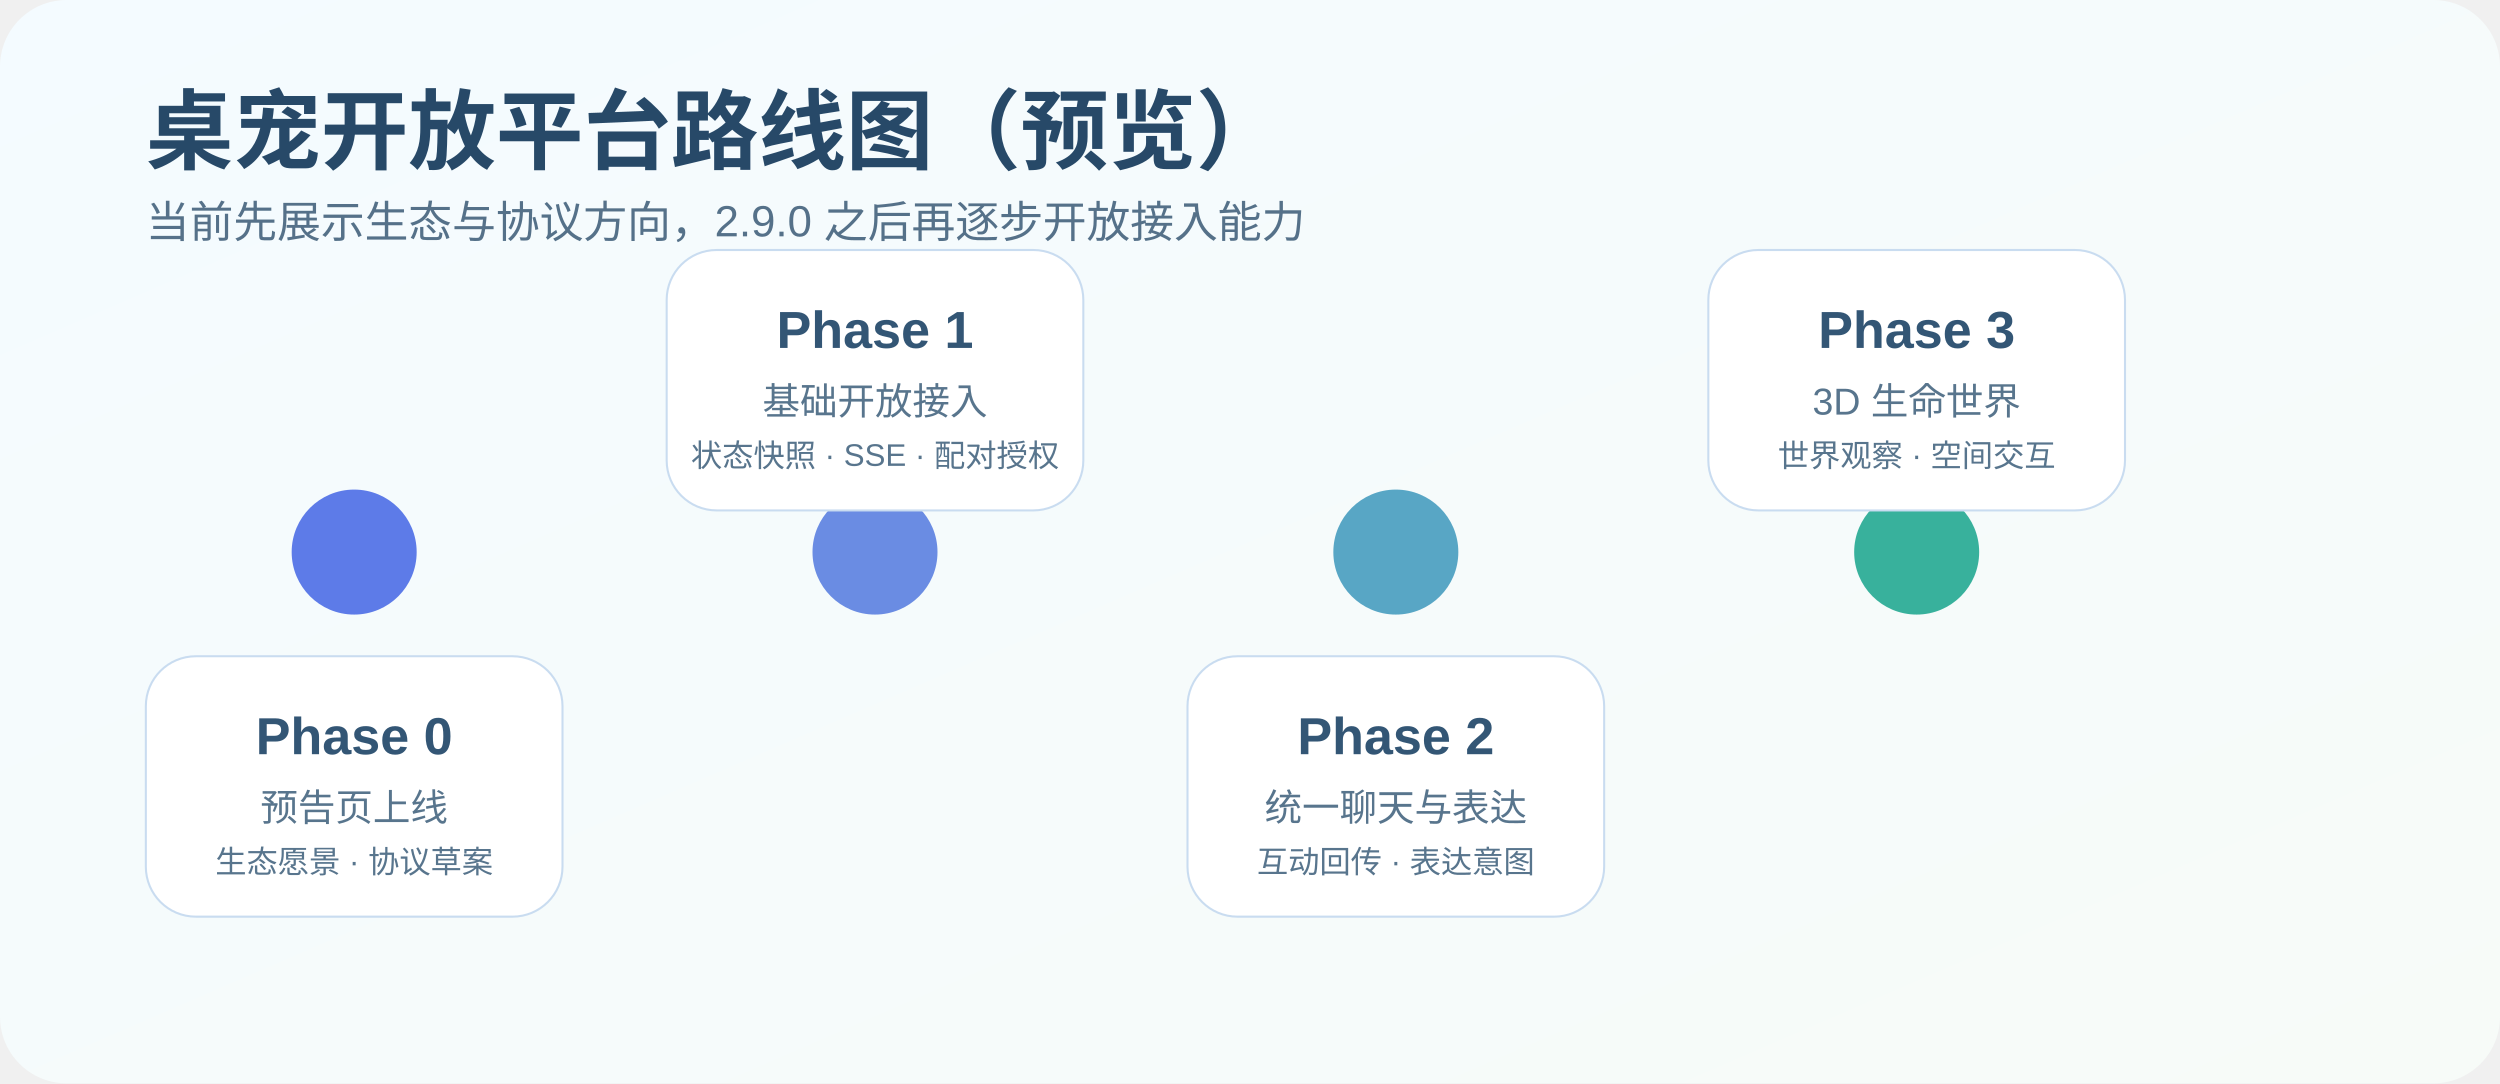
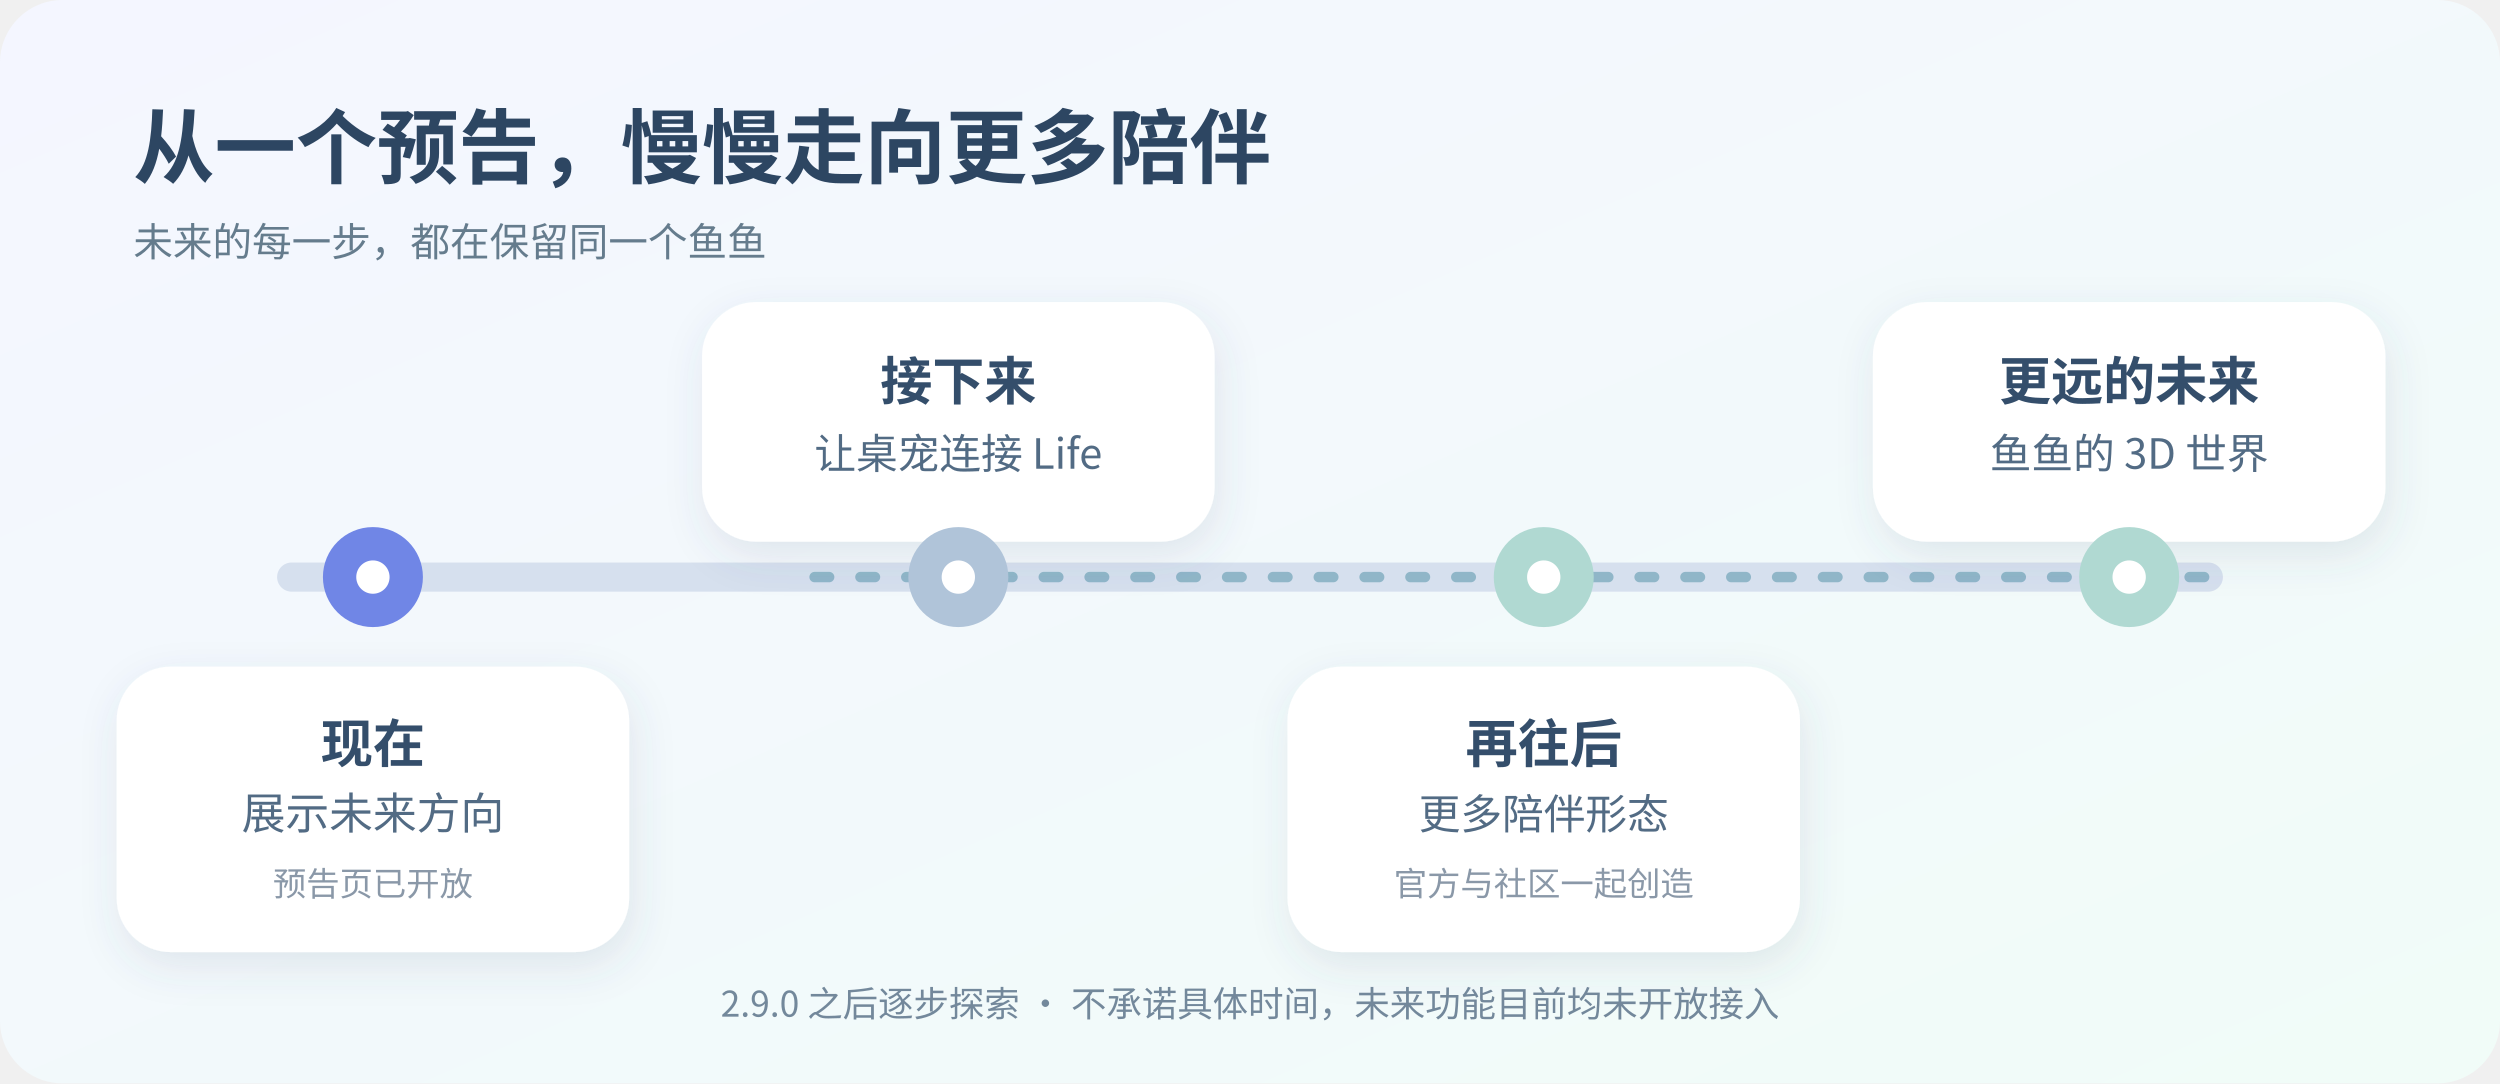
- <svg xmlns="http://www.w3.org/2000/svg" width="1200" height="520" viewBox="0 0 1200 520" role="img" aria-labelledby="t d">
+ <svg xmlns="http://www.w3.org/2000/svg" width="1200" height="520" viewBox="0 0 1200 520" role="img" aria-labelledby="road-title road-desc">
  <defs>
    <linearGradient id="bg" x1="0" y1="0" x2="1" y2="1">
-       <stop offset="0%" stop-color="#f4fbff" />
-       <stop offset="100%" stop-color="#f7fbf8" />
+       <stop stop-color="#F4F6FF" />
+       <stop offset="1" stop-color="#F1FCF8" />
    </linearGradient>
    <linearGradient id="line" x1="0" y1="0" x2="1" y2="0">
-       <stop offset="0%" stop-color="#6e87de" />
-       <stop offset="100%" stop-color="#46ae9c" />
+       <stop stop-color="#7991EA" />
+       <stop offset="1" stop-color="#66C7AB" />
    </linearGradient>
+     <filter id="shadow" x="-20%" y="-30%" width="140%" height="170%">
+       <feDropShadow dy="7" stdDeviation="10" flood-color="#445B77" flood-opacity=".12" />
+     </filter>
  </defs>
-   <rect width="1200" height="520" rx="32" fill="url(#bg)" />
-   <text x="70" y="78" fill="#274968" font-size="42" font-family="Arial, PingFang SC, Microsoft YaHei, sans-serif" font-weight="700">桌宠开放平台路线图（预览）</text>
-   <text x="70" y="114" fill="#557189" font-size="21" font-family="Arial, PingFang SC, Microsoft YaHei, sans-serif">当前先展示生态与协议方向，2.9.0 之后再逐步开放接入能力</text>
-   <path d="M120 265 H1080" stroke="url(#line)" stroke-width="14" stroke-linecap="round" />
-   <g>
-     <circle cx="170" cy="265" r="30" fill="#5d7be8" />
-     <rect x="70" y="315" width="200" height="125" rx="24" fill="#fff" stroke="#c9dcf0" />
-     <text x="170" y="362" text-anchor="middle" fill="#335675" font-size="25" font-weight="700" font-family="Arial, PingFang SC, Microsoft YaHei, sans-serif">Phase 0</text>
-     <text x="170" y="394" text-anchor="middle" fill="#58758d" font-size="18" font-family="Arial, PingFang SC, Microsoft YaHei, sans-serif">预告页上线</text>
-     <text x="170" y="419" text-anchor="middle" fill="#58758d" font-size="15" font-family="Arial, PingFang SC, Microsoft YaHei, sans-serif">生态愿景 · 协议草案</text>
+   <rect width="1200" height="520" rx="30" fill="url(#bg)" />
+   <text x="64" y="85" fill="#2D4662" font-size="39" font-weight="700" font-family="&quot;Noto Sans CJK SC&quot;, &quot;Microsoft YaHei&quot;, sans-serif">从一个预告，慢慢走向更多陪伴</text>
+   <text x="64" y="123" fill="#657C8D" font-size="19" font-family="&quot;Noto Sans CJK SC&quot;, &quot;Microsoft YaHei&quot;, sans-serif">未来的每一步，都在保留同一个鱼鱼</text>
+   <path d="M140 277 H1060" stroke="#D6E0EE" stroke-width="14" stroke-linecap="round" />
+   <path d="M140 277 H390" stroke="url(#line)" stroke-width="14" stroke-linecap="round" />
+   <path d="M391 277 H1060" stroke="#90B6C8" stroke-width="5" stroke-dasharray="7 15" stroke-linecap="round" />
+   <g filter="url(#shadow)" fill="#fff">
+     <rect x="56" y="320" width="246" height="137" rx="26" />
+     <rect x="337" y="145" width="246" height="115" rx="26" />
+     <rect x="618" y="320" width="246" height="137" rx="26" />
+     <rect x="899" y="145" width="246" height="115" rx="26" />
  </g>
-   <g>
-     <circle cx="420" cy="265" r="30" fill="#6a8ce3" />
-     <rect x="320" y="120" width="200" height="125" rx="24" fill="#fff" stroke="#c9dcf0" />
-     <text x="420" y="167" text-anchor="middle" fill="#335675" font-size="25" font-weight="700" font-family="Arial, PingFang SC, Microsoft YaHei, sans-serif">Phase 1</text>
-     <text x="420" y="199" text-anchor="middle" fill="#58758d" font-size="18" font-family="Arial, PingFang SC, Microsoft YaHei, sans-serif">基础开放接入</text>
-     <text x="420" y="224" text-anchor="middle" fill="#58758d" font-size="15" font-family="Arial, PingFang SC, Microsoft YaHei, sans-serif">状态快照 · SSE · 配对授权</text>
+   <g font-family="&quot;Noto Sans CJK SC&quot;, &quot;Microsoft YaHei&quot;, sans-serif" text-anchor="middle">
+     <circle cx="179" cy="277" r="24" fill="#7086E6" />
+     <circle cx="179" cy="277" r="8" fill="#fff" />
+     <text x="179" y="366" font-size="25" font-weight="700" fill="#344E6B">现在</text>
+     <text x="179" y="398" font-size="21" fill="#526B84">展示未来方向</text>
+     <text x="179" y="430" font-size="16" fill="#8A98A8">预告页已开放</text>
+     <circle cx="460" cy="277" r="24" fill="#B0C4D9" />
+     <circle cx="460" cy="277" r="8" fill="#fff" />
+     <text x="460" y="192" font-size="25" font-weight="700" fill="#344E6B">接下来</text>
+     <text x="460" y="225" font-size="20" fill="#526B84">让桌宠连接 Life</text>
+     <circle cx="741" cy="277" r="24" fill="#B0D9D2" />
+     <circle cx="741" cy="277" r="8" fill="#fff" />
+     <text x="741" y="366" font-size="25" font-weight="700" fill="#344E6B">再往后</text>
+     <text x="741" y="398" font-size="20" fill="#526B84">更多陪伴形态</text>
+     <text x="741" y="430" font-size="16" fill="#8A98A8">官方与社区一起创造</text>
+     <circle cx="1022" cy="277" r="24" fill="#B0D9D2" />
+     <circle cx="1022" cy="277" r="8" fill="#fff" />
+     <text x="1022" y="192" font-size="25" font-weight="700" fill="#344E6B">更远的未来</text>
+     <text x="1022" y="225" font-size="20" fill="#526B84">鱼鱼的 3D 世界</text>
  </g>
-   <g>
-     <circle cx="670" cy="265" r="30" fill="#58a6c5" />
-     <rect x="570" y="315" width="200" height="125" rx="24" fill="#fff" stroke="#c9dcf0" />
-     <text x="670" y="362" text-anchor="middle" fill="#335675" font-size="25" font-weight="700" font-family="Arial, PingFang SC, Microsoft YaHei, sans-serif">Phase 2</text>
-     <text x="670" y="394" text-anchor="middle" fill="#58758d" font-size="18" font-family="Arial, PingFang SC, Microsoft YaHei, sans-serif">统一聊天与表达</text>
-     <text x="670" y="419" text-anchor="middle" fill="#58758d" font-size="15" font-family="Arial, PingFang SC, Microsoft YaHei, sans-serif">互动回传 · 表达意图</text>
-   </g>
-   <g>
-     <circle cx="920" cy="265" r="30" fill="#38b19c" />
-     <rect x="820" y="120" width="200" height="125" rx="24" fill="#fff" stroke="#c9dcf0" />
-     <text x="920" y="167" text-anchor="middle" fill="#335675" font-size="25" font-weight="700" font-family="Arial, PingFang SC, Microsoft YaHei, sans-serif">Phase 3</text>
-     <text x="920" y="199" text-anchor="middle" fill="#58758d" font-size="18" font-family="Arial, PingFang SC, Microsoft YaHei, sans-serif">3D 生命世界</text>
-     <text x="920" y="224" text-anchor="middle" fill="#58758d" font-size="15" font-family="Arial, PingFang SC, Microsoft YaHei, sans-serif">世界观察 · 空间交互</text>
-   </g>
+   <text x="600" y="488" text-anchor="middle" fill="#73889B" font-size="17" font-family="&quot;Noto Sans CJK SC&quot;, &quot;Microsoft YaHei&quot;, sans-serif">2.9.0 之后逐步探索 · 不承诺具体时间，未来功能目前均未开放接入</text>
</svg>
